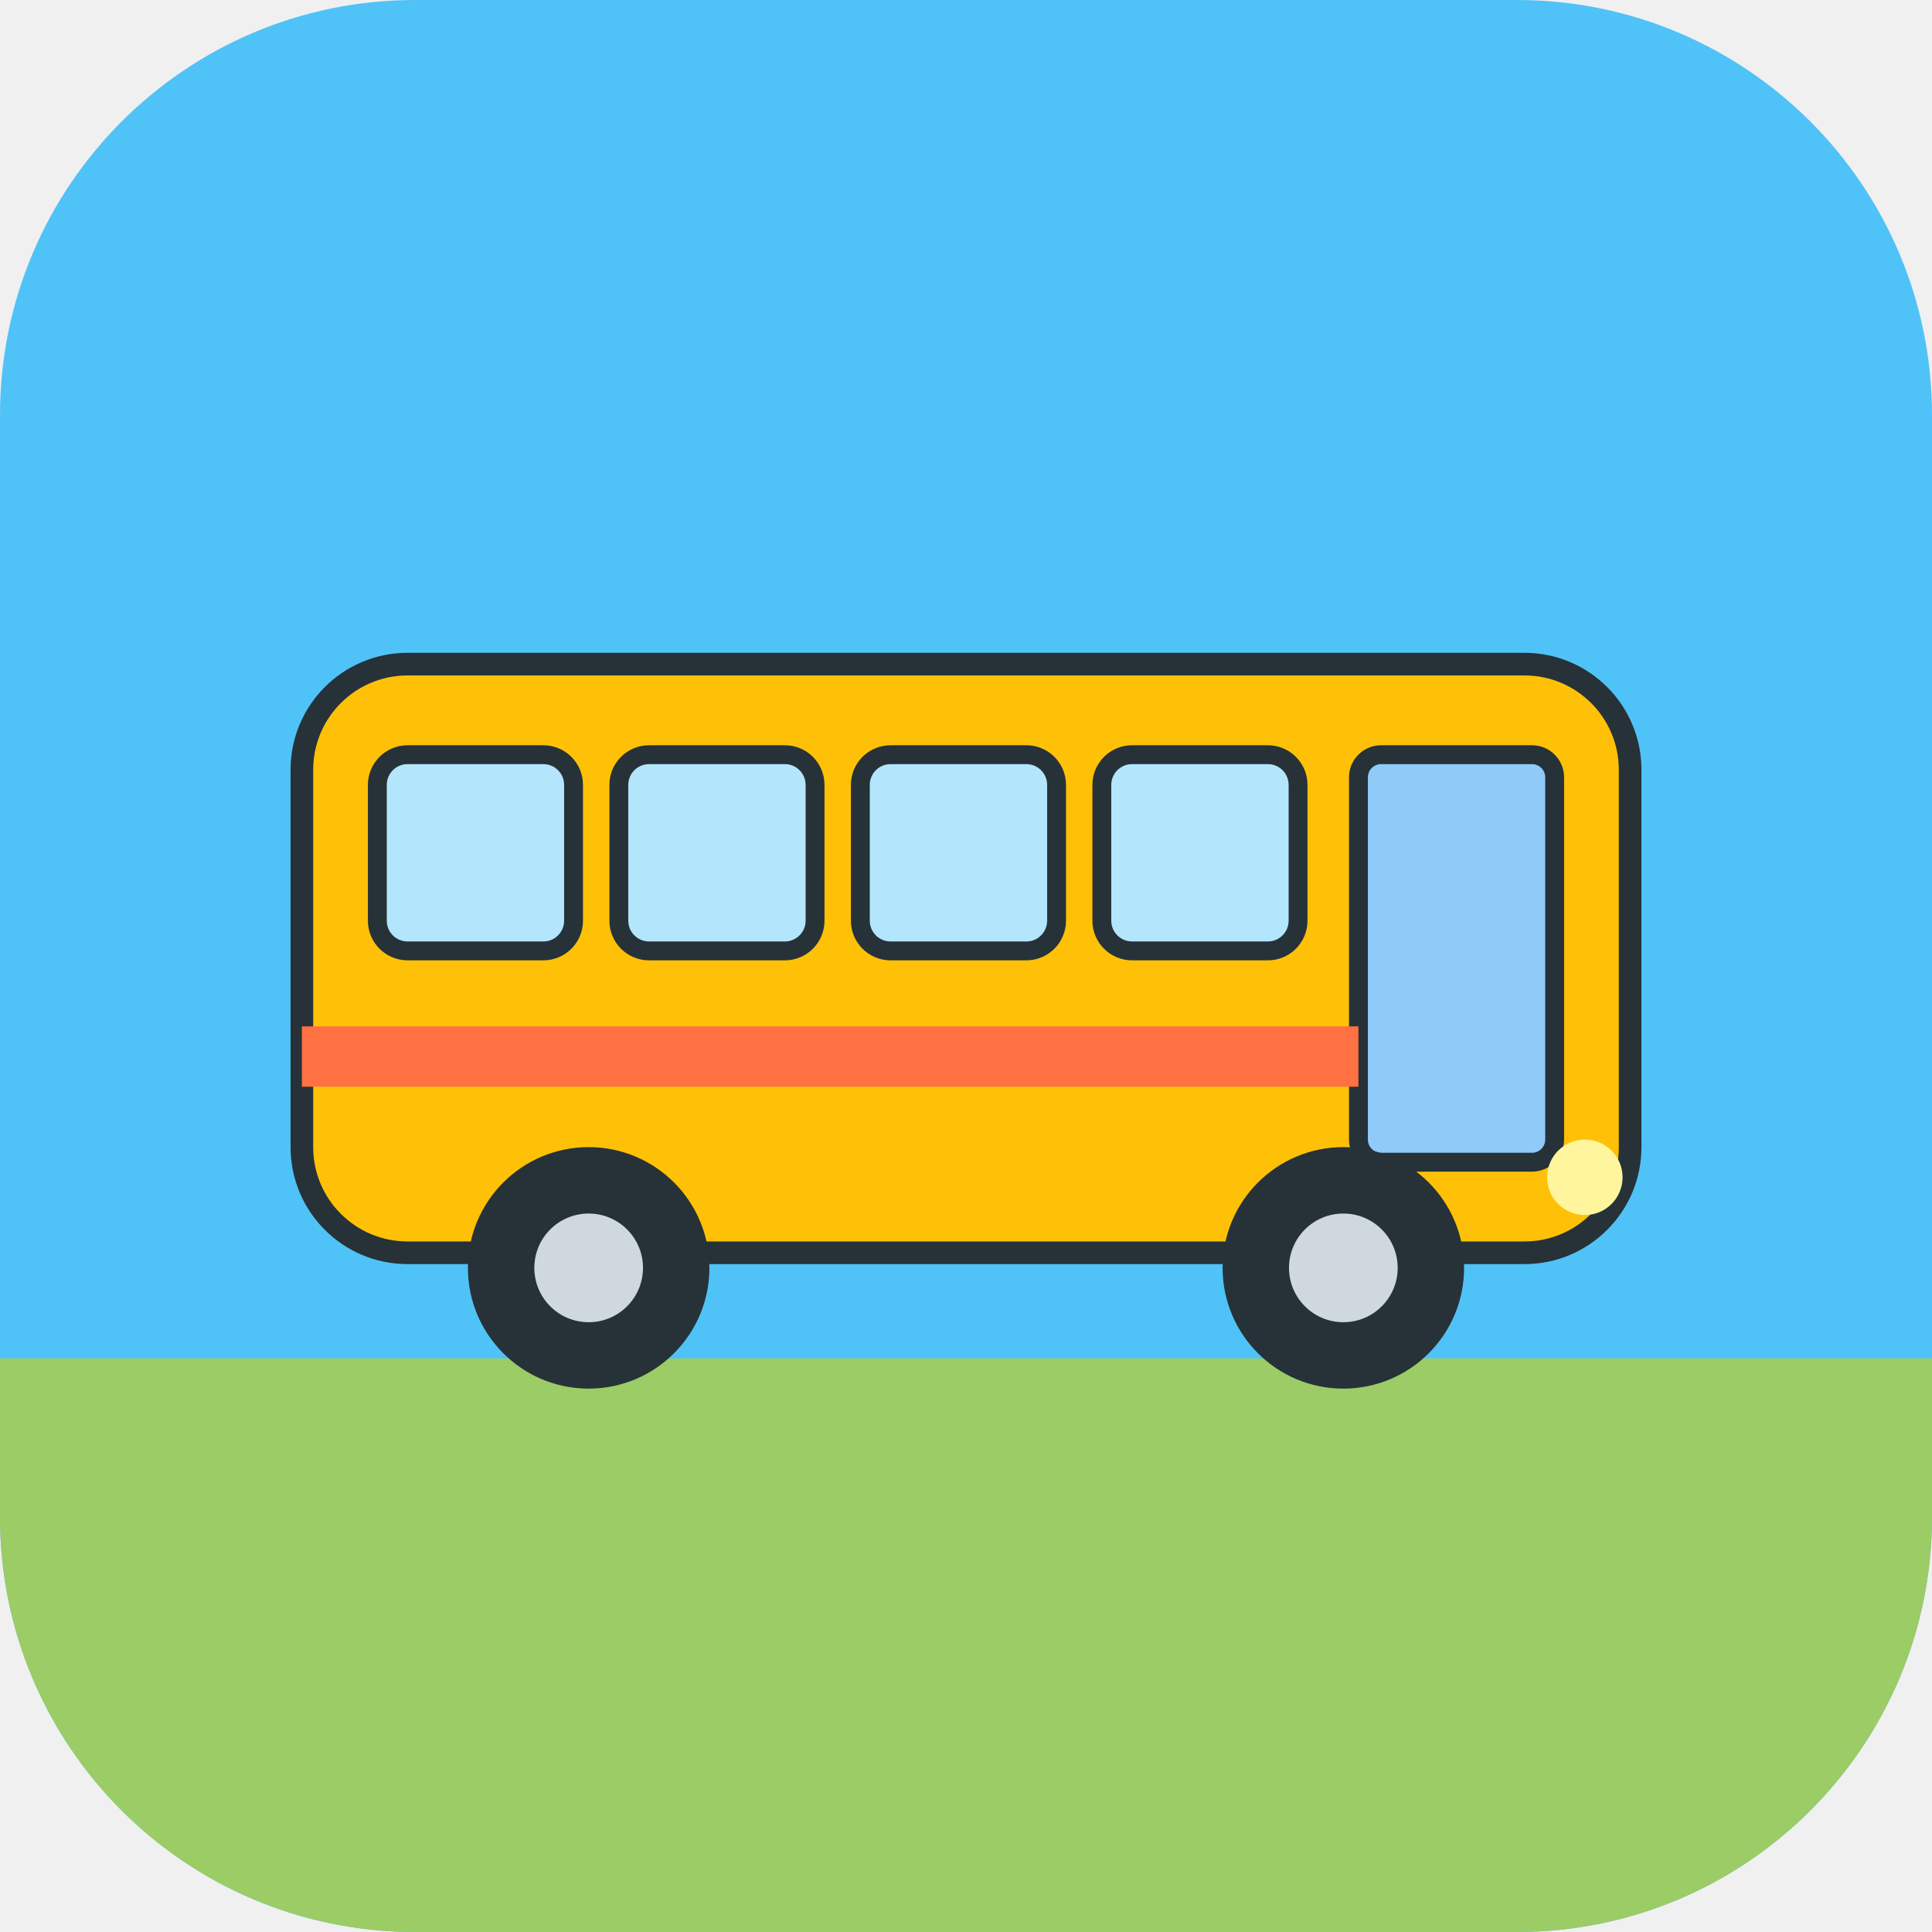
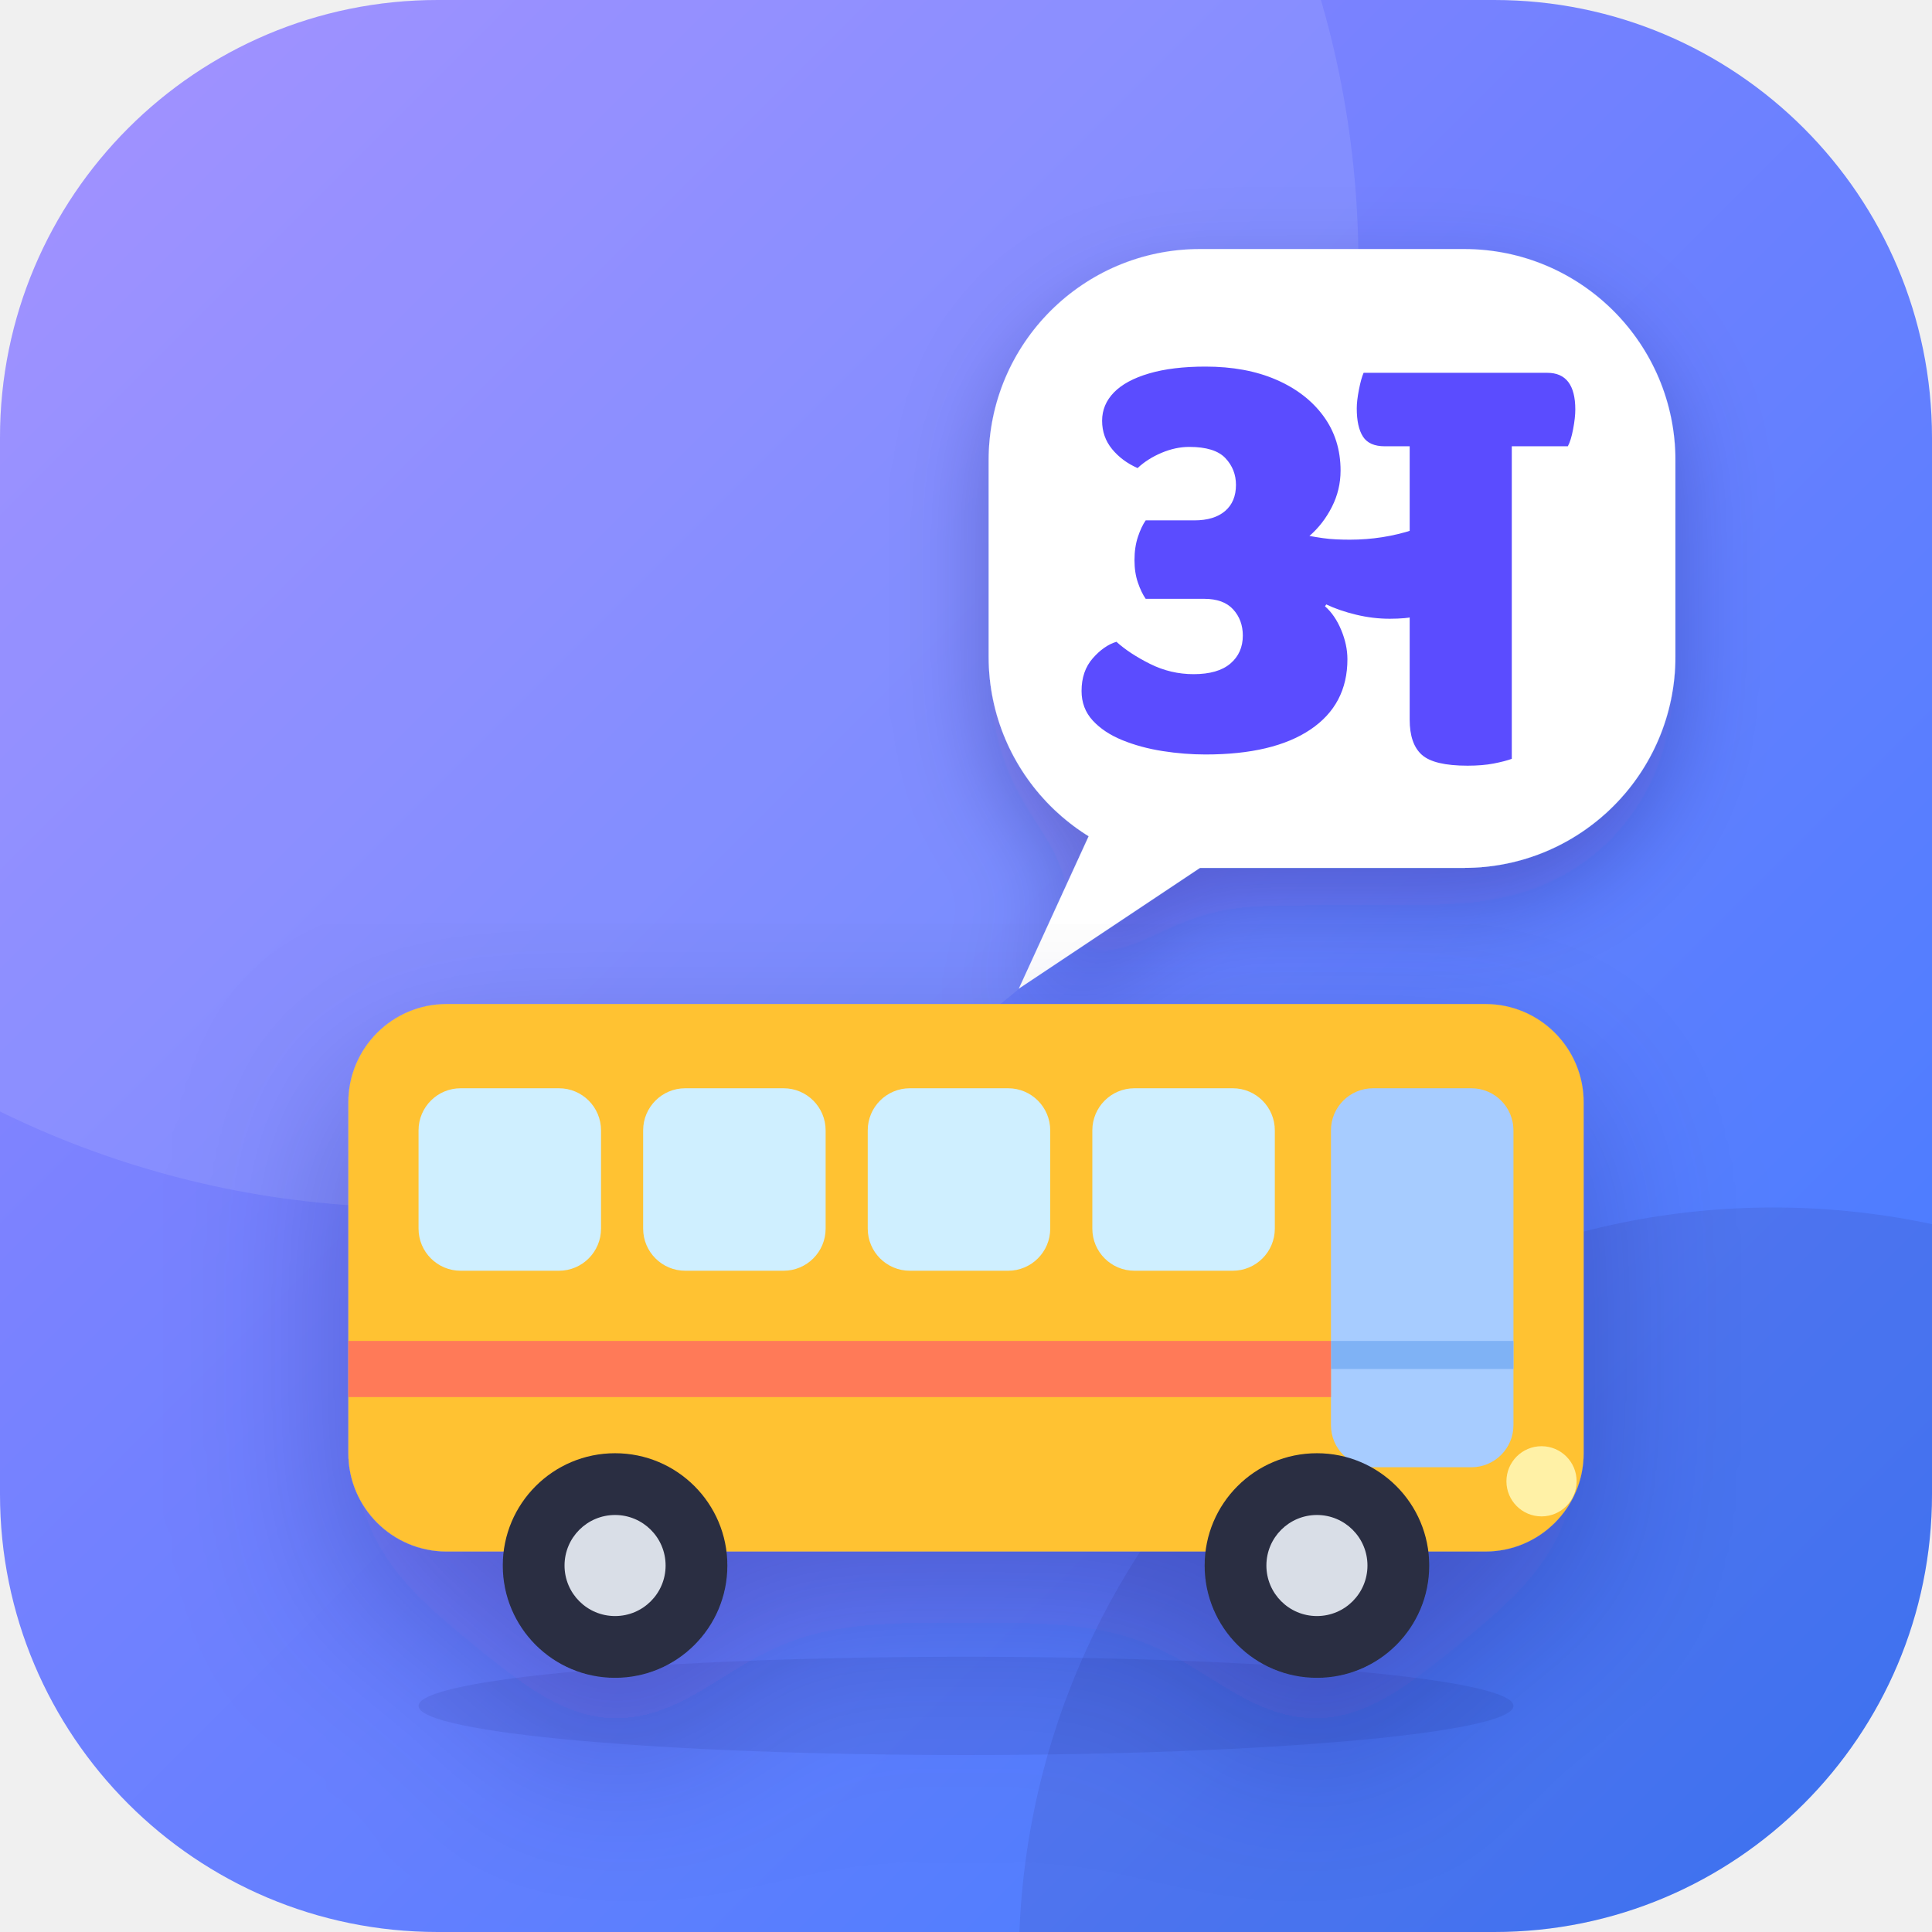
<svg xmlns="http://www.w3.org/2000/svg" viewBox="0 0 512 512">
  <defs>
-     <clipPath id="c">
-       <rect width="512" height="512" rx="110" />
+     <linearGradient id="bg" x1="0" y1="0" x2="1" y2="1">
+       <stop offset="0" stop-color="#9A86FF" />
+       <stop offset="1" stop-color="#3D7BFF" />
+     </linearGradient>
+     <clipPath id="clip">
+       <rect width="512" height="512" rx="116" />
    </clipPath>
+     <filter id="sh" x="-20%" y="-20%" width="140%" height="160%">
+       <feDropShadow dx="0" dy="10" stdDeviation="12" flood-color="#1A1060" flood-opacity="0.28" />
+     </filter>
  </defs>
-   <g clip-path="url(#c)">
-     <rect width="512" height="512" fill="#4fc3f7" />
-     <rect y="360" width="512" height="152" fill="#9ccc65" />
-   </g>
-   <g transform="translate(56 120) scale(2)">
-     <rect x="12" y="28" width="176" height="78" rx="14" fill="#ffc107" stroke="#263238" stroke-width="3" stroke-linejoin="round" />
-     <rect x="22" y="40" width="26" height="26" rx="4" fill="#b3e5fc" stroke="#263238" stroke-width="2.5" />
-     <rect x="54" y="40" width="26" height="26" rx="4" fill="#b3e5fc" stroke="#263238" stroke-width="2.5" />
-     <rect x="86" y="40" width="26" height="26" rx="4" fill="#b3e5fc" stroke="#263238" stroke-width="2.5" />
-     <rect x="118" y="40" width="26" height="26" rx="4" fill="#b3e5fc" stroke="#263238" stroke-width="2.5" />
-     <rect x="152" y="40" width="26" height="54" rx="3" fill="#90caf9" stroke="#263238" stroke-width="2.5" />
-     <rect x="12" y="76" width="140" height="8" rx="0" fill="#ff7043" />
-     <circle cx="182" cy="96" r="5" fill="#fff59d" />
-     <circle cx="50" cy="108" r="16" fill="#263238" />
-     <circle cx="50" cy="108" r="7.2" fill="#cfd8dc" />
-     <circle cx="150" cy="108" r="16" fill="#263238" />
-     <circle cx="150" cy="108" r="7.2" fill="#cfd8dc" />
+   <rect width="512" height="512" rx="116" fill="url(#bg)" />
+   <g clip-path="url(#clip)">
+     <g>
+       <circle cx="110" cy="70" r="250" fill="#fff" opacity="0.10" />
+       <circle cx="470" cy="520" r="200" fill="#1A1060" opacity="0.10" />
+       <g filter="url(#sh)">
+         <rect x="262" y="66" width="182" height="164" rx="56" fill="#fff" />
+         <path d="M292 214 L270 262 L330 222 Z" fill="#fff" />
+       </g>
+       <path d="M552 -562H716V0Q705 4 687.0 7.5Q669 11 645 11Q591 11 571.5 -6.5Q552 -24 552 -63ZM806 -502H512Q487 -502 477.0 -517.5Q467 -533 467 -563Q467 -575 470.5 -593.0Q474 -611 478 -620H773Q818 -620 818 -561Q818 -548 814.5 -529.5Q811 -511 806 -502ZM128 -257Q121 -267 115.5 -283.0Q110 -299 110 -319Q110 -340 115.5 -356.5Q121 -373 128 -383H206Q238 -383 255.5 -398.0Q273 -413 273 -440Q273 -465 256.0 -483.0Q239 -501 198 -501Q176 -501 153.5 -491.5Q131 -482 115 -467Q90 -478 74.0 -497.5Q58 -517 58 -543Q58 -569 77.0 -588.5Q96 -608 133.5 -619.0Q171 -630 224 -630Q289 -630 337.5 -609.0Q386 -588 413.5 -550.5Q441 -513 441 -463Q441 -432 427.0 -404.5Q413 -377 391 -358Q402 -356 412.5 -354.5Q423 -353 434.0 -352.5Q445 -352 456 -352Q509 -352 558 -368L565 -230Q555 -227 544.0 -226.0Q533 -225 520 -225Q493 -225 466.0 -231.5Q439 -238 418 -248L416 -245Q432 -231 442.0 -207.0Q452 -183 452 -160Q452 -87 392.5 -47.0Q333 -7 224 -7Q190 -7 155.0 -12.5Q120 -18 90.5 -30.0Q61 -42 43.0 -61.5Q25 -81 25 -109Q25 -141 43.0 -161.5Q61 -182 81 -188Q102 -169 135.0 -152.5Q168 -136 205 -136Q244 -136 264.0 -153.0Q284 -170 284 -198Q284 -223 268.5 -240.0Q253 -257 222 -257Z" transform="translate(282.5 201.1) scale(0.165)" fill="#5B4CFF" />
+       <g transform="translate(70 214) scale(1.86)" filter="url(#sh)">
+         <ellipse cx="100" cy="128" rx="78" ry="7" fill="#1E1B4B" opacity="0.08" />
+         <rect x="12" y="28" width="176" height="78" rx="14" fill="#FFC233" />
+         <rect x="22" y="40" width="26" height="26" rx="6" fill="#CFEFFF" />
+         <rect x="54" y="40" width="26" height="26" rx="6" fill="#CFEFFF" />
+         <rect x="86" y="40" width="26" height="26" rx="6" fill="#CFEFFF" />
+         <rect x="118" y="40" width="26" height="26" rx="6" fill="#CFEFFF" />
+         <rect x="152" y="40" width="26" height="54" rx="6" fill="#A7CCFF" />
+         <rect x="152" y="76" width="26" height="4" rx="0" fill="#7FB2F5" />
+         <rect x="12" y="76" width="140" height="8" rx="0" fill="#FF7A59" />
+         <circle cx="182" cy="96" r="5" fill="#FFF1A6" />
+         <circle cx="50" cy="108" r="16" fill="#2B2D42" />
+         <circle cx="50" cy="108" r="7.2" fill="#D9DEE7" />
+         <circle cx="150" cy="108" r="16" fill="#2B2D42" />
+         <circle cx="150" cy="108" r="7.2" fill="#D9DEE7" />
+       </g>
+     </g>
  </g>
</svg>
